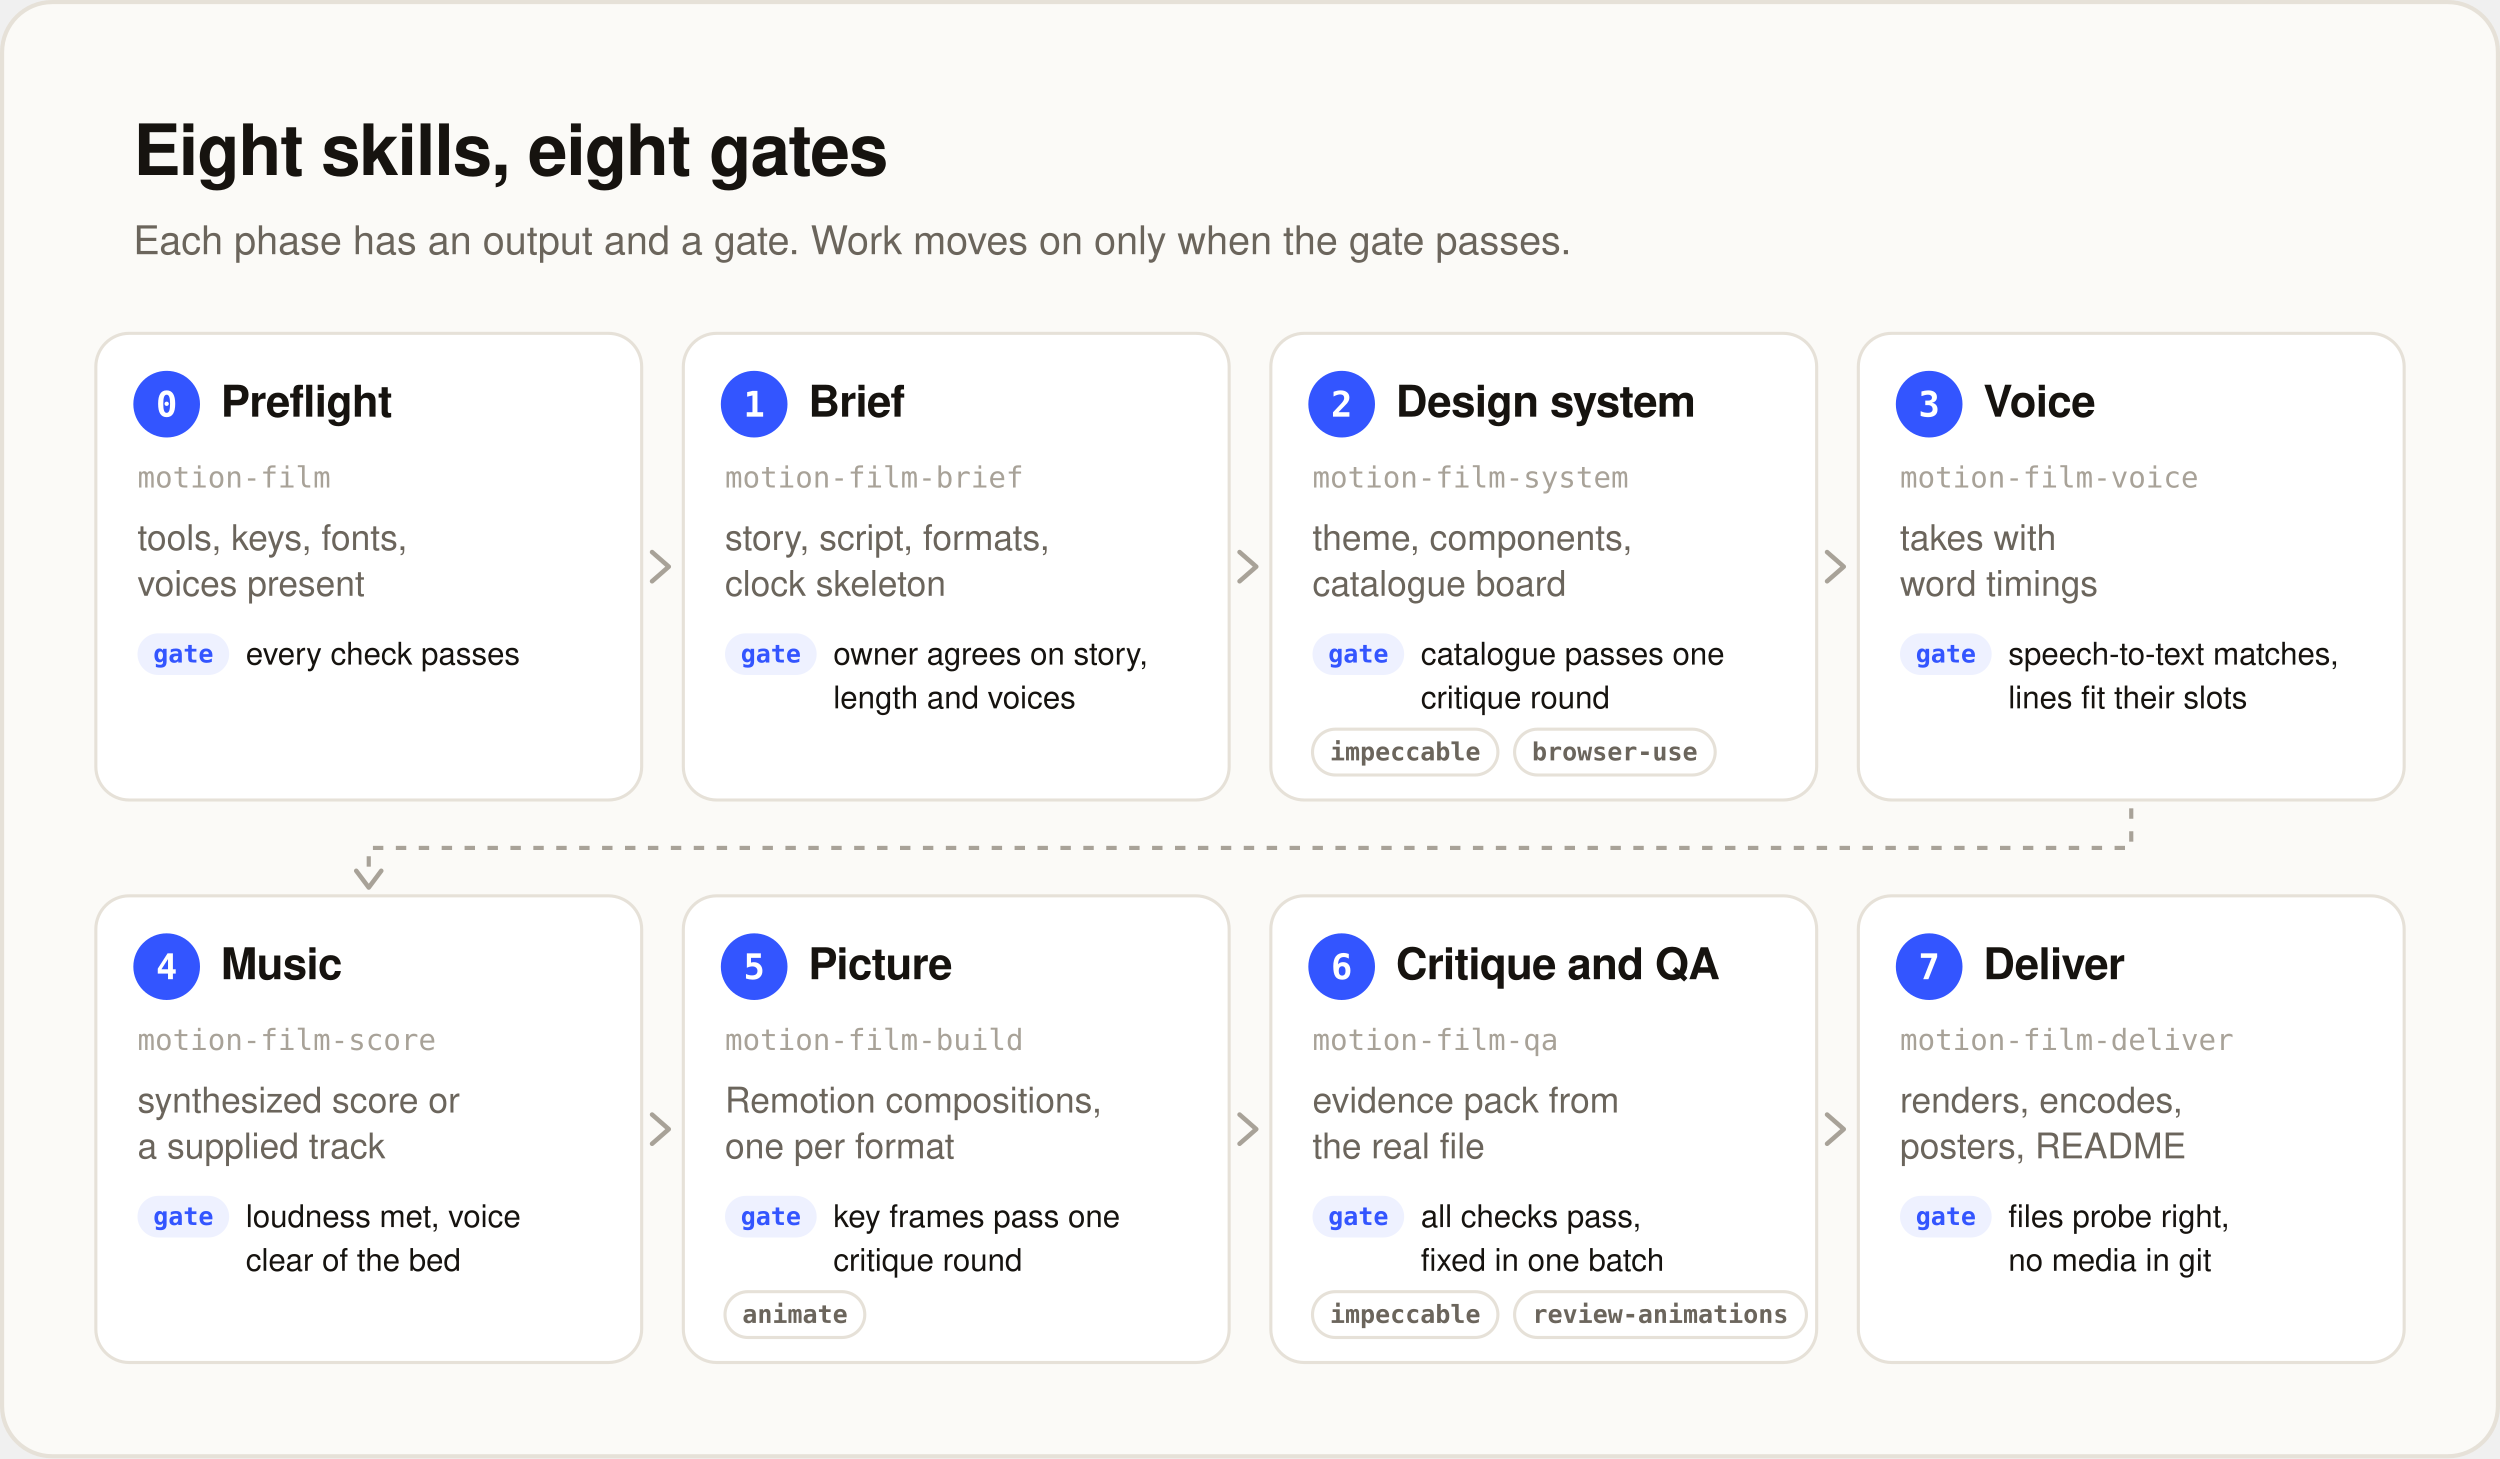
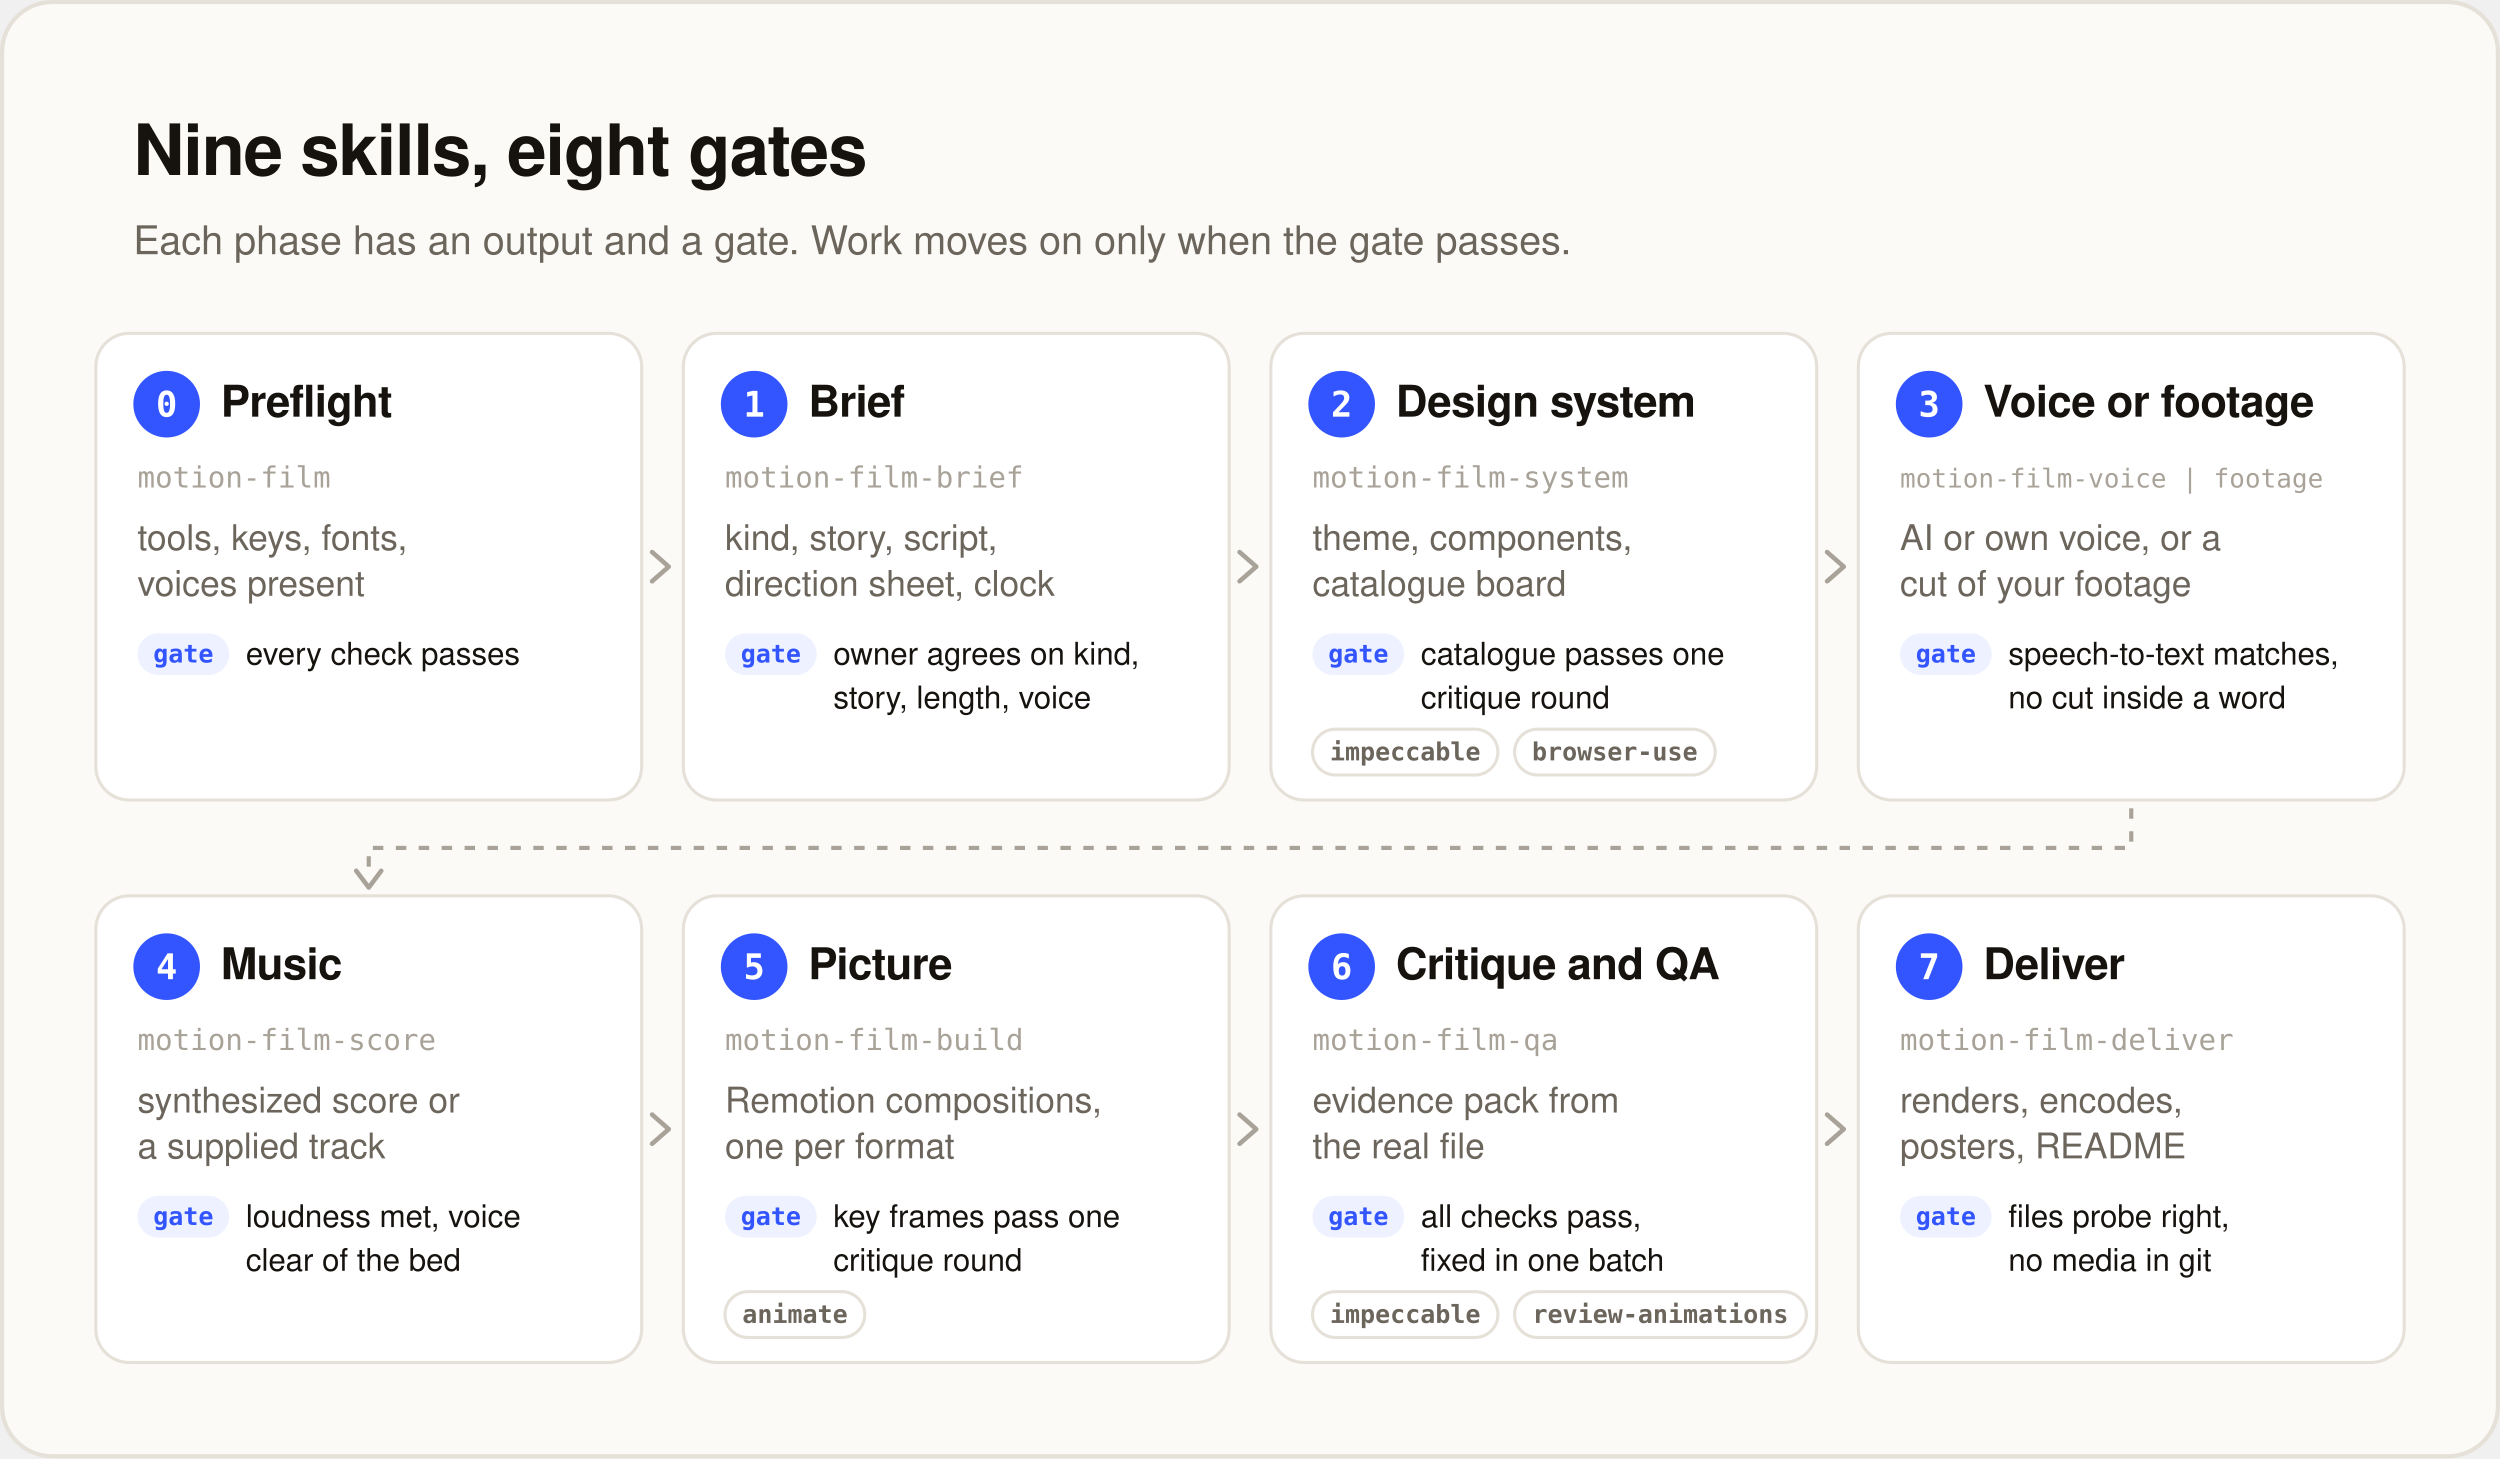
<svg xmlns="http://www.w3.org/2000/svg" viewBox="0 0 1200 700" width="1200" height="700" role="img" aria-label="The eight phases with their outputs and gates">
  <style />
  <rect x="1.0" y="1.0" width="1198.0" height="698.0" rx="24" fill="#FBFAF7" stroke="#E6E1D8" stroke-width="2" opacity="1" />
-   <text x="64.0" y="84.0" font-family="ui-sans-serif, -apple-system, BlinkMacSystemFont, 'Segoe UI', Helvetica, Arial, sans-serif" font-size="34" font-weight="700" fill="#16130F" text-anchor="start" letter-spacing="-0.6" opacity="1">Eight skills, eight gates</text>
+   <text x="64.0" y="84.0" font-family="ui-sans-serif, -apple-system, BlinkMacSystemFont, 'Segoe UI', Helvetica, Arial, sans-serif" font-size="34" font-weight="700" fill="#16130F" text-anchor="start" letter-spacing="-0.6" opacity="1">Nine skills, eight gates</text>
  <text x="64.0" y="122.0" font-family="ui-sans-serif, -apple-system, BlinkMacSystemFont, 'Segoe UI', Helvetica, Arial, sans-serif" font-size="19" font-weight="400" fill="#6B655C" text-anchor="start" letter-spacing="0" opacity="1">Each phase has an output and a gate. Work moves on only when the gate passes.</text>
  <rect x="46.0" y="160.0" width="262.0" height="224.0" rx="16" fill="#FFFFFF" stroke="#E6E1D8" stroke-width="1.5" opacity="1" />
  <circle cx="80.0" cy="194" r="16" fill="#3355FF" />
  <text x="80.0" y="200.0" font-family="ui-monospace, SFMono-Regular, Menlo, Consolas, monospace" font-size="17" font-weight="700" fill="#FFFFFF" text-anchor="middle" letter-spacing="0" opacity="1">0</text>
  <text x="106.0" y="200.0" font-family="ui-sans-serif, -apple-system, BlinkMacSystemFont, 'Segoe UI', Helvetica, Arial, sans-serif" font-size="21" font-weight="700" fill="#16130F" text-anchor="start" letter-spacing="-0.3" opacity="1">Preflight</text>
  <text x="66.0" y="234.0" font-family="ui-monospace, SFMono-Regular, Menlo, Consolas, monospace" font-size="14" font-weight="500" fill="#A8A298" text-anchor="start" letter-spacing="0" opacity="1">motion-film</text>
  <text x="66.0" y="264.0" font-family="ui-sans-serif, -apple-system, BlinkMacSystemFont, 'Segoe UI', Helvetica, Arial, sans-serif" font-size="17" font-weight="400" fill="#6B655C" text-anchor="start" letter-spacing="0" opacity="1">tools, keys, fonts,</text>
  <text x="66.0" y="286.0" font-family="ui-sans-serif, -apple-system, BlinkMacSystemFont, 'Segoe UI', Helvetica, Arial, sans-serif" font-size="17" font-weight="400" fill="#6B655C" text-anchor="start" letter-spacing="0" opacity="1">voices present</text>
  <rect x="66.0" y="304.0" width="44.0" height="20.0" rx="10" fill="#EEF1FF" stroke="none" stroke-width="1" opacity="1" />
  <text x="88.0" y="318.0" font-family="ui-monospace, SFMono-Regular, Menlo, Consolas, monospace" font-size="12" font-weight="700" fill="#3355FF" text-anchor="middle" letter-spacing="0" opacity="1">gate</text>
  <text x="118.0" y="319.0" font-family="ui-sans-serif, -apple-system, BlinkMacSystemFont, 'Segoe UI', Helvetica, Arial, sans-serif" font-size="15" font-weight="500" fill="#16130F" text-anchor="start" letter-spacing="0" opacity="1">every check passes</text>
  <path d="M313.0 265.0 L321.0 272.0 L313.0 279.0" fill="none" stroke="#A8A298" stroke-width="2.2" stroke-linecap="round" stroke-linejoin="round" />
  <rect x="328.0" y="160.0" width="262.0" height="224.0" rx="16" fill="#FFFFFF" stroke="#E6E1D8" stroke-width="1.5" opacity="1" />
  <circle cx="362.0" cy="194" r="16" fill="#3355FF" />
  <text x="362.0" y="200.0" font-family="ui-monospace, SFMono-Regular, Menlo, Consolas, monospace" font-size="17" font-weight="700" fill="#FFFFFF" text-anchor="middle" letter-spacing="0" opacity="1">1</text>
  <text x="388.0" y="200.0" font-family="ui-sans-serif, -apple-system, BlinkMacSystemFont, 'Segoe UI', Helvetica, Arial, sans-serif" font-size="21" font-weight="700" fill="#16130F" text-anchor="start" letter-spacing="-0.3" opacity="1">Brief</text>
  <text x="348.0" y="234.0" font-family="ui-monospace, SFMono-Regular, Menlo, Consolas, monospace" font-size="14" font-weight="500" fill="#A8A298" text-anchor="start" letter-spacing="0" opacity="1">motion-film-brief</text>
-   <text x="348.0" y="264.0" font-family="ui-sans-serif, -apple-system, BlinkMacSystemFont, 'Segoe UI', Helvetica, Arial, sans-serif" font-size="17" font-weight="400" fill="#6B655C" text-anchor="start" letter-spacing="0" opacity="1">story, script, formats,</text>
-   <text x="348.0" y="286.0" font-family="ui-sans-serif, -apple-system, BlinkMacSystemFont, 'Segoe UI', Helvetica, Arial, sans-serif" font-size="17" font-weight="400" fill="#6B655C" text-anchor="start" letter-spacing="0" opacity="1">clock skeleton</text>
+   <text x="348.0" y="264.0" font-family="ui-sans-serif, -apple-system, BlinkMacSystemFont, 'Segoe UI', Helvetica, Arial, sans-serif" font-size="17" font-weight="400" fill="#6B655C" text-anchor="start" letter-spacing="0" opacity="1">kind, story, script,</text>
+   <text x="348.0" y="286.0" font-family="ui-sans-serif, -apple-system, BlinkMacSystemFont, 'Segoe UI', Helvetica, Arial, sans-serif" font-size="17" font-weight="400" fill="#6B655C" text-anchor="start" letter-spacing="0" opacity="1">direction sheet, clock</text>
  <rect x="348.0" y="304.0" width="44.0" height="20.0" rx="10" fill="#EEF1FF" stroke="none" stroke-width="1" opacity="1" />
  <text x="370.0" y="318.0" font-family="ui-monospace, SFMono-Regular, Menlo, Consolas, monospace" font-size="12" font-weight="700" fill="#3355FF" text-anchor="middle" letter-spacing="0" opacity="1">gate</text>
-   <text x="400.0" y="319.0" font-family="ui-sans-serif, -apple-system, BlinkMacSystemFont, 'Segoe UI', Helvetica, Arial, sans-serif" font-size="15" font-weight="500" fill="#16130F" text-anchor="start" letter-spacing="0" opacity="1">owner agrees on story,</text>
-   <text x="400.0" y="340.0" font-family="ui-sans-serif, -apple-system, BlinkMacSystemFont, 'Segoe UI', Helvetica, Arial, sans-serif" font-size="15" font-weight="500" fill="#16130F" text-anchor="start" letter-spacing="0" opacity="1">length and voices</text>
+   <text x="400.0" y="319.0" font-family="ui-sans-serif, -apple-system, BlinkMacSystemFont, 'Segoe UI', Helvetica, Arial, sans-serif" font-size="15" font-weight="500" fill="#16130F" text-anchor="start" letter-spacing="0" opacity="1">owner agrees on kind,</text>
+   <text x="400.0" y="340.0" font-family="ui-sans-serif, -apple-system, BlinkMacSystemFont, 'Segoe UI', Helvetica, Arial, sans-serif" font-size="15" font-weight="500" fill="#16130F" text-anchor="start" letter-spacing="0" opacity="1">story, length, voice</text>
  <path d="M595.0 265.0 L603.0 272.0 L595.0 279.0" fill="none" stroke="#A8A298" stroke-width="2.2" stroke-linecap="round" stroke-linejoin="round" />
  <rect x="610.0" y="160.0" width="262.0" height="224.0" rx="16" fill="#FFFFFF" stroke="#E6E1D8" stroke-width="1.5" opacity="1" />
  <circle cx="644.0" cy="194" r="16" fill="#3355FF" />
  <text x="644.0" y="200.0" font-family="ui-monospace, SFMono-Regular, Menlo, Consolas, monospace" font-size="17" font-weight="700" fill="#FFFFFF" text-anchor="middle" letter-spacing="0" opacity="1">2</text>
  <text x="670.0" y="200.0" font-family="ui-sans-serif, -apple-system, BlinkMacSystemFont, 'Segoe UI', Helvetica, Arial, sans-serif" font-size="21" font-weight="700" fill="#16130F" text-anchor="start" letter-spacing="-0.3" opacity="1">Design system</text>
  <text x="630.0" y="234.0" font-family="ui-monospace, SFMono-Regular, Menlo, Consolas, monospace" font-size="14" font-weight="500" fill="#A8A298" text-anchor="start" letter-spacing="0" opacity="1">motion-film-system</text>
  <text x="630.0" y="264.0" font-family="ui-sans-serif, -apple-system, BlinkMacSystemFont, 'Segoe UI', Helvetica, Arial, sans-serif" font-size="17" font-weight="400" fill="#6B655C" text-anchor="start" letter-spacing="0" opacity="1">theme, components,</text>
  <text x="630.0" y="286.0" font-family="ui-sans-serif, -apple-system, BlinkMacSystemFont, 'Segoe UI', Helvetica, Arial, sans-serif" font-size="17" font-weight="400" fill="#6B655C" text-anchor="start" letter-spacing="0" opacity="1">catalogue board</text>
  <rect x="630.0" y="304.0" width="44.0" height="20.0" rx="10" fill="#EEF1FF" stroke="none" stroke-width="1" opacity="1" />
  <text x="652.0" y="318.0" font-family="ui-monospace, SFMono-Regular, Menlo, Consolas, monospace" font-size="12" font-weight="700" fill="#3355FF" text-anchor="middle" letter-spacing="0" opacity="1">gate</text>
  <text x="682.0" y="319.0" font-family="ui-sans-serif, -apple-system, BlinkMacSystemFont, 'Segoe UI', Helvetica, Arial, sans-serif" font-size="15" font-weight="500" fill="#16130F" text-anchor="start" letter-spacing="0" opacity="1">catalogue passes one</text>
  <text x="682.0" y="340.0" font-family="ui-sans-serif, -apple-system, BlinkMacSystemFont, 'Segoe UI', Helvetica, Arial, sans-serif" font-size="15" font-weight="500" fill="#16130F" text-anchor="start" letter-spacing="0" opacity="1">critique round</text>
  <rect x="630.0" y="350.0" width="89.0" height="22.0" rx="11" fill="none" stroke="#E6E1D8" stroke-width="1.5" opacity="1" />
  <text x="674.5" y="365.0" font-family="ui-monospace, SFMono-Regular, Menlo, Consolas, monospace" font-size="12" font-weight="600" fill="#6B655C" text-anchor="middle" letter-spacing="0" opacity="1">impeccable</text>
  <rect x="727.0" y="350.0" width="96.3" height="22.0" rx="11" fill="none" stroke="#E6E1D8" stroke-width="1.5" opacity="1" />
  <text x="775.1" y="365.0" font-family="ui-monospace, SFMono-Regular, Menlo, Consolas, monospace" font-size="12" font-weight="600" fill="#6B655C" text-anchor="middle" letter-spacing="0" opacity="1">browser-use</text>
  <path d="M877.0 265.0 L885.0 272.0 L877.0 279.0" fill="none" stroke="#A8A298" stroke-width="2.2" stroke-linecap="round" stroke-linejoin="round" />
  <rect x="892.0" y="160.0" width="262.0" height="224.0" rx="16" fill="#FFFFFF" stroke="#E6E1D8" stroke-width="1.5" opacity="1" />
  <circle cx="926.0" cy="194" r="16" fill="#3355FF" />
  <text x="926.0" y="200.0" font-family="ui-monospace, SFMono-Regular, Menlo, Consolas, monospace" font-size="17" font-weight="700" fill="#FFFFFF" text-anchor="middle" letter-spacing="0" opacity="1">3</text>
-   <text x="952.0" y="200.0" font-family="ui-sans-serif, -apple-system, BlinkMacSystemFont, 'Segoe UI', Helvetica, Arial, sans-serif" font-size="21" font-weight="700" fill="#16130F" text-anchor="start" letter-spacing="-0.3" opacity="1">Voice</text>
-   <text x="912.0" y="234.0" font-family="ui-monospace, SFMono-Regular, Menlo, Consolas, monospace" font-size="14" font-weight="500" fill="#A8A298" text-anchor="start" letter-spacing="0" opacity="1">motion-film-voice</text>
-   <text x="912.0" y="264.0" font-family="ui-sans-serif, -apple-system, BlinkMacSystemFont, 'Segoe UI', Helvetica, Arial, sans-serif" font-size="17" font-weight="400" fill="#6B655C" text-anchor="start" letter-spacing="0" opacity="1">takes with</text>
-   <text x="912.0" y="286.0" font-family="ui-sans-serif, -apple-system, BlinkMacSystemFont, 'Segoe UI', Helvetica, Arial, sans-serif" font-size="17" font-weight="400" fill="#6B655C" text-anchor="start" letter-spacing="0" opacity="1">word timings</text>
+   <text x="952.0" y="200.0" font-family="ui-sans-serif, -apple-system, BlinkMacSystemFont, 'Segoe UI', Helvetica, Arial, sans-serif" font-size="21" font-weight="700" fill="#16130F" text-anchor="start" letter-spacing="-0.3" opacity="1">Voice or footage</text>
+   <text x="912.0" y="234.0" font-family="ui-monospace, SFMono-Regular, Menlo, Consolas, monospace" font-size="12.5" font-weight="500" fill="#A8A298" text-anchor="start" letter-spacing="0" opacity="1">motion-film-voice | footage</text>
+   <text x="912.0" y="264.0" font-family="ui-sans-serif, -apple-system, BlinkMacSystemFont, 'Segoe UI', Helvetica, Arial, sans-serif" font-size="17" font-weight="400" fill="#6B655C" text-anchor="start" letter-spacing="0" opacity="1">AI or own voice, or a</text>
+   <text x="912.0" y="286.0" font-family="ui-sans-serif, -apple-system, BlinkMacSystemFont, 'Segoe UI', Helvetica, Arial, sans-serif" font-size="17" font-weight="400" fill="#6B655C" text-anchor="start" letter-spacing="0" opacity="1">cut of your footage</text>
  <rect x="912.0" y="304.0" width="44.0" height="20.0" rx="10" fill="#EEF1FF" stroke="none" stroke-width="1" opacity="1" />
  <text x="934.0" y="318.0" font-family="ui-monospace, SFMono-Regular, Menlo, Consolas, monospace" font-size="12" font-weight="700" fill="#3355FF" text-anchor="middle" letter-spacing="0" opacity="1">gate</text>
  <text x="964.0" y="319.0" font-family="ui-sans-serif, -apple-system, BlinkMacSystemFont, 'Segoe UI', Helvetica, Arial, sans-serif" font-size="15" font-weight="500" fill="#16130F" text-anchor="start" letter-spacing="0" opacity="1">speech-to-text matches,</text>
-   <text x="964.0" y="340.0" font-family="ui-sans-serif, -apple-system, BlinkMacSystemFont, 'Segoe UI', Helvetica, Arial, sans-serif" font-size="15" font-weight="500" fill="#16130F" text-anchor="start" letter-spacing="0" opacity="1">lines fit their slots</text>
+   <text x="964.0" y="340.0" font-family="ui-sans-serif, -apple-system, BlinkMacSystemFont, 'Segoe UI', Helvetica, Arial, sans-serif" font-size="15" font-weight="500" fill="#16130F" text-anchor="start" letter-spacing="0" opacity="1">no cut inside a word</text>
  <rect x="46.0" y="430.0" width="262.0" height="224.0" rx="16" fill="#FFFFFF" stroke="#E6E1D8" stroke-width="1.5" opacity="1" />
  <circle cx="80.0" cy="464" r="16" fill="#3355FF" />
  <text x="80.0" y="470.0" font-family="ui-monospace, SFMono-Regular, Menlo, Consolas, monospace" font-size="17" font-weight="700" fill="#FFFFFF" text-anchor="middle" letter-spacing="0" opacity="1">4</text>
  <text x="106.0" y="470.0" font-family="ui-sans-serif, -apple-system, BlinkMacSystemFont, 'Segoe UI', Helvetica, Arial, sans-serif" font-size="21" font-weight="700" fill="#16130F" text-anchor="start" letter-spacing="-0.3" opacity="1">Music</text>
  <text x="66.0" y="504.0" font-family="ui-monospace, SFMono-Regular, Menlo, Consolas, monospace" font-size="14" font-weight="500" fill="#A8A298" text-anchor="start" letter-spacing="0" opacity="1">motion-film-score</text>
  <text x="66.0" y="534.0" font-family="ui-sans-serif, -apple-system, BlinkMacSystemFont, 'Segoe UI', Helvetica, Arial, sans-serif" font-size="17" font-weight="400" fill="#6B655C" text-anchor="start" letter-spacing="0" opacity="1">synthesized score or</text>
  <text x="66.0" y="556.0" font-family="ui-sans-serif, -apple-system, BlinkMacSystemFont, 'Segoe UI', Helvetica, Arial, sans-serif" font-size="17" font-weight="400" fill="#6B655C" text-anchor="start" letter-spacing="0" opacity="1">a supplied track</text>
  <rect x="66.0" y="574.0" width="44.0" height="20.0" rx="10" fill="#EEF1FF" stroke="none" stroke-width="1" opacity="1" />
  <text x="88.0" y="588.0" font-family="ui-monospace, SFMono-Regular, Menlo, Consolas, monospace" font-size="12" font-weight="700" fill="#3355FF" text-anchor="middle" letter-spacing="0" opacity="1">gate</text>
  <text x="118.0" y="589.0" font-family="ui-sans-serif, -apple-system, BlinkMacSystemFont, 'Segoe UI', Helvetica, Arial, sans-serif" font-size="15" font-weight="500" fill="#16130F" text-anchor="start" letter-spacing="0" opacity="1">loudness met, voice</text>
  <text x="118.0" y="610.0" font-family="ui-sans-serif, -apple-system, BlinkMacSystemFont, 'Segoe UI', Helvetica, Arial, sans-serif" font-size="15" font-weight="500" fill="#16130F" text-anchor="start" letter-spacing="0" opacity="1">clear of the bed</text>
  <path d="M313.0 535.0 L321.0 542.0 L313.0 549.0" fill="none" stroke="#A8A298" stroke-width="2.2" stroke-linecap="round" stroke-linejoin="round" />
  <rect x="328.0" y="430.0" width="262.0" height="224.0" rx="16" fill="#FFFFFF" stroke="#E6E1D8" stroke-width="1.5" opacity="1" />
  <circle cx="362.0" cy="464" r="16" fill="#3355FF" />
  <text x="362.0" y="470.0" font-family="ui-monospace, SFMono-Regular, Menlo, Consolas, monospace" font-size="17" font-weight="700" fill="#FFFFFF" text-anchor="middle" letter-spacing="0" opacity="1">5</text>
  <text x="388.0" y="470.0" font-family="ui-sans-serif, -apple-system, BlinkMacSystemFont, 'Segoe UI', Helvetica, Arial, sans-serif" font-size="21" font-weight="700" fill="#16130F" text-anchor="start" letter-spacing="-0.3" opacity="1">Picture</text>
  <text x="348.0" y="504.0" font-family="ui-monospace, SFMono-Regular, Menlo, Consolas, monospace" font-size="14" font-weight="500" fill="#A8A298" text-anchor="start" letter-spacing="0" opacity="1">motion-film-build</text>
  <text x="348.0" y="534.0" font-family="ui-sans-serif, -apple-system, BlinkMacSystemFont, 'Segoe UI', Helvetica, Arial, sans-serif" font-size="17" font-weight="400" fill="#6B655C" text-anchor="start" letter-spacing="0" opacity="1">Remotion compositions,</text>
  <text x="348.0" y="556.0" font-family="ui-sans-serif, -apple-system, BlinkMacSystemFont, 'Segoe UI', Helvetica, Arial, sans-serif" font-size="17" font-weight="400" fill="#6B655C" text-anchor="start" letter-spacing="0" opacity="1">one per format</text>
  <rect x="348.0" y="574.0" width="44.0" height="20.0" rx="10" fill="#EEF1FF" stroke="none" stroke-width="1" opacity="1" />
  <text x="370.0" y="588.0" font-family="ui-monospace, SFMono-Regular, Menlo, Consolas, monospace" font-size="12" font-weight="700" fill="#3355FF" text-anchor="middle" letter-spacing="0" opacity="1">gate</text>
  <text x="400.0" y="589.0" font-family="ui-sans-serif, -apple-system, BlinkMacSystemFont, 'Segoe UI', Helvetica, Arial, sans-serif" font-size="15" font-weight="500" fill="#16130F" text-anchor="start" letter-spacing="0" opacity="1">key frames pass one</text>
  <text x="400.0" y="610.0" font-family="ui-sans-serif, -apple-system, BlinkMacSystemFont, 'Segoe UI', Helvetica, Arial, sans-serif" font-size="15" font-weight="500" fill="#16130F" text-anchor="start" letter-spacing="0" opacity="1">critique round</text>
  <rect x="348.0" y="620.0" width="67.1" height="22.0" rx="11" fill="none" stroke="#E6E1D8" stroke-width="1.5" opacity="1" />
  <text x="381.6" y="635.0" font-family="ui-monospace, SFMono-Regular, Menlo, Consolas, monospace" font-size="12" font-weight="600" fill="#6B655C" text-anchor="middle" letter-spacing="0" opacity="1">animate</text>
  <path d="M595.0 535.0 L603.0 542.0 L595.0 549.0" fill="none" stroke="#A8A298" stroke-width="2.2" stroke-linecap="round" stroke-linejoin="round" />
  <rect x="610.0" y="430.0" width="262.0" height="224.0" rx="16" fill="#FFFFFF" stroke="#E6E1D8" stroke-width="1.5" opacity="1" />
  <circle cx="644.0" cy="464" r="16" fill="#3355FF" />
  <text x="644.0" y="470.0" font-family="ui-monospace, SFMono-Regular, Menlo, Consolas, monospace" font-size="17" font-weight="700" fill="#FFFFFF" text-anchor="middle" letter-spacing="0" opacity="1">6</text>
  <text x="670.0" y="470.0" font-family="ui-sans-serif, -apple-system, BlinkMacSystemFont, 'Segoe UI', Helvetica, Arial, sans-serif" font-size="21" font-weight="700" fill="#16130F" text-anchor="start" letter-spacing="-0.3" opacity="1">Critique and QA</text>
  <text x="630.0" y="504.0" font-family="ui-monospace, SFMono-Regular, Menlo, Consolas, monospace" font-size="14" font-weight="500" fill="#A8A298" text-anchor="start" letter-spacing="0" opacity="1">motion-film-qa</text>
  <text x="630.0" y="534.0" font-family="ui-sans-serif, -apple-system, BlinkMacSystemFont, 'Segoe UI', Helvetica, Arial, sans-serif" font-size="17" font-weight="400" fill="#6B655C" text-anchor="start" letter-spacing="0" opacity="1">evidence pack from</text>
  <text x="630.0" y="556.0" font-family="ui-sans-serif, -apple-system, BlinkMacSystemFont, 'Segoe UI', Helvetica, Arial, sans-serif" font-size="17" font-weight="400" fill="#6B655C" text-anchor="start" letter-spacing="0" opacity="1">the real file</text>
  <rect x="630.0" y="574.0" width="44.0" height="20.0" rx="10" fill="#EEF1FF" stroke="none" stroke-width="1" opacity="1" />
  <text x="652.0" y="588.0" font-family="ui-monospace, SFMono-Regular, Menlo, Consolas, monospace" font-size="12" font-weight="700" fill="#3355FF" text-anchor="middle" letter-spacing="0" opacity="1">gate</text>
  <text x="682.0" y="589.0" font-family="ui-sans-serif, -apple-system, BlinkMacSystemFont, 'Segoe UI', Helvetica, Arial, sans-serif" font-size="15" font-weight="500" fill="#16130F" text-anchor="start" letter-spacing="0" opacity="1">all checks pass,</text>
  <text x="682.0" y="610.0" font-family="ui-sans-serif, -apple-system, BlinkMacSystemFont, 'Segoe UI', Helvetica, Arial, sans-serif" font-size="15" font-weight="500" fill="#16130F" text-anchor="start" letter-spacing="0" opacity="1">fixed in one batch</text>
  <rect x="630.0" y="620.0" width="89.0" height="22.0" rx="11" fill="none" stroke="#E6E1D8" stroke-width="1.5" opacity="1" />
  <text x="674.5" y="635.0" font-family="ui-monospace, SFMono-Regular, Menlo, Consolas, monospace" font-size="12" font-weight="600" fill="#6B655C" text-anchor="middle" letter-spacing="0" opacity="1">impeccable</text>
  <rect x="727.0" y="620.0" width="140.1" height="22.0" rx="11" fill="none" stroke="#E6E1D8" stroke-width="1.5" opacity="1" />
  <text x="797.0" y="635.0" font-family="ui-monospace, SFMono-Regular, Menlo, Consolas, monospace" font-size="12" font-weight="600" fill="#6B655C" text-anchor="middle" letter-spacing="0" opacity="1">review-animations</text>
  <path d="M877.0 535.0 L885.0 542.0 L877.0 549.0" fill="none" stroke="#A8A298" stroke-width="2.2" stroke-linecap="round" stroke-linejoin="round" />
  <rect x="892.0" y="430.0" width="262.0" height="224.0" rx="16" fill="#FFFFFF" stroke="#E6E1D8" stroke-width="1.5" opacity="1" />
  <circle cx="926.0" cy="464" r="16" fill="#3355FF" />
  <text x="926.0" y="470.0" font-family="ui-monospace, SFMono-Regular, Menlo, Consolas, monospace" font-size="17" font-weight="700" fill="#FFFFFF" text-anchor="middle" letter-spacing="0" opacity="1">7</text>
  <text x="952.0" y="470.0" font-family="ui-sans-serif, -apple-system, BlinkMacSystemFont, 'Segoe UI', Helvetica, Arial, sans-serif" font-size="21" font-weight="700" fill="#16130F" text-anchor="start" letter-spacing="-0.3" opacity="1">Deliver</text>
  <text x="912.0" y="504.0" font-family="ui-monospace, SFMono-Regular, Menlo, Consolas, monospace" font-size="14" font-weight="500" fill="#A8A298" text-anchor="start" letter-spacing="0" opacity="1">motion-film-deliver</text>
  <text x="912.0" y="534.0" font-family="ui-sans-serif, -apple-system, BlinkMacSystemFont, 'Segoe UI', Helvetica, Arial, sans-serif" font-size="17" font-weight="400" fill="#6B655C" text-anchor="start" letter-spacing="0" opacity="1">renders, encodes,</text>
  <text x="912.0" y="556.0" font-family="ui-sans-serif, -apple-system, BlinkMacSystemFont, 'Segoe UI', Helvetica, Arial, sans-serif" font-size="17" font-weight="400" fill="#6B655C" text-anchor="start" letter-spacing="0" opacity="1">posters, README</text>
  <rect x="912.0" y="574.0" width="44.0" height="20.0" rx="10" fill="#EEF1FF" stroke="none" stroke-width="1" opacity="1" />
  <text x="934.0" y="588.0" font-family="ui-monospace, SFMono-Regular, Menlo, Consolas, monospace" font-size="12" font-weight="700" fill="#3355FF" text-anchor="middle" letter-spacing="0" opacity="1">gate</text>
  <text x="964.0" y="589.0" font-family="ui-sans-serif, -apple-system, BlinkMacSystemFont, 'Segoe UI', Helvetica, Arial, sans-serif" font-size="15" font-weight="500" fill="#16130F" text-anchor="start" letter-spacing="0" opacity="1">files probe right,</text>
  <text x="964.0" y="610.0" font-family="ui-sans-serif, -apple-system, BlinkMacSystemFont, 'Segoe UI', Helvetica, Arial, sans-serif" font-size="15" font-weight="500" fill="#16130F" text-anchor="start" letter-spacing="0" opacity="1">no media in git</text>
  <path d="M1023.0 388 L1023.0 407.0 L177.0 407.0 L177.0 422" fill="none" stroke="#A8A298" stroke-width="2" stroke-dasharray="5 6" />
  <path d="M171.0 418 L177.0 426 L183.0 418" fill="none" stroke="#A8A298" stroke-width="2.2" stroke-linecap="round" stroke-linejoin="round" />
</svg>
